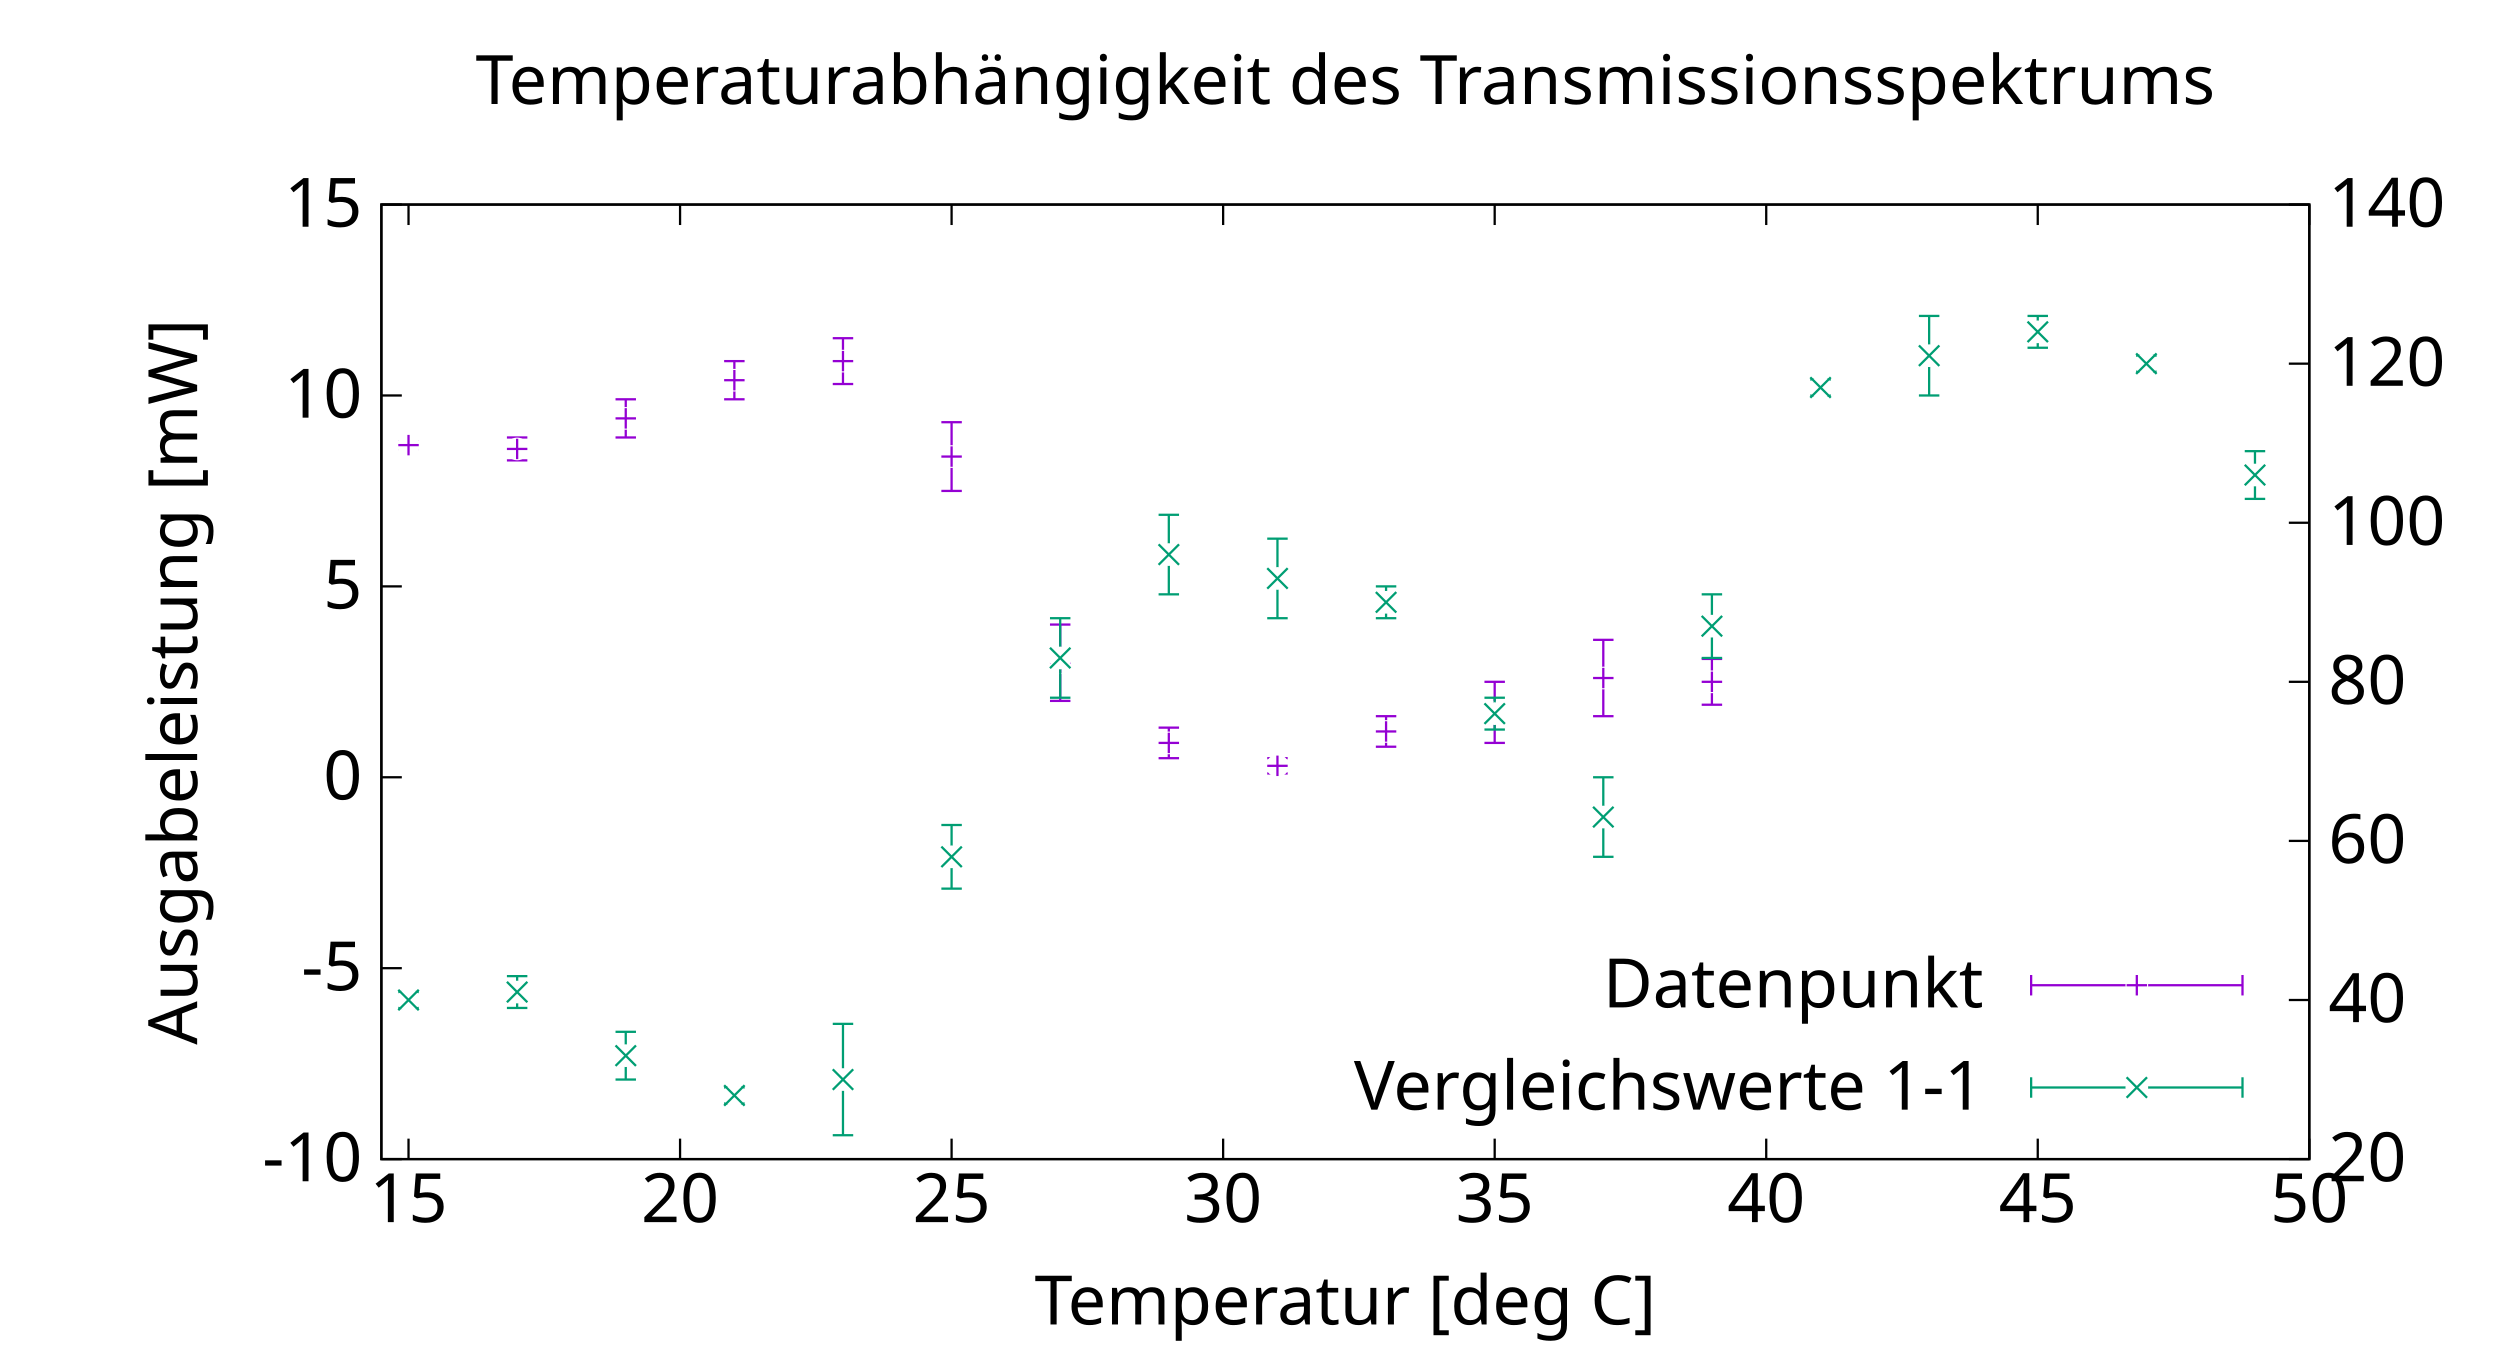
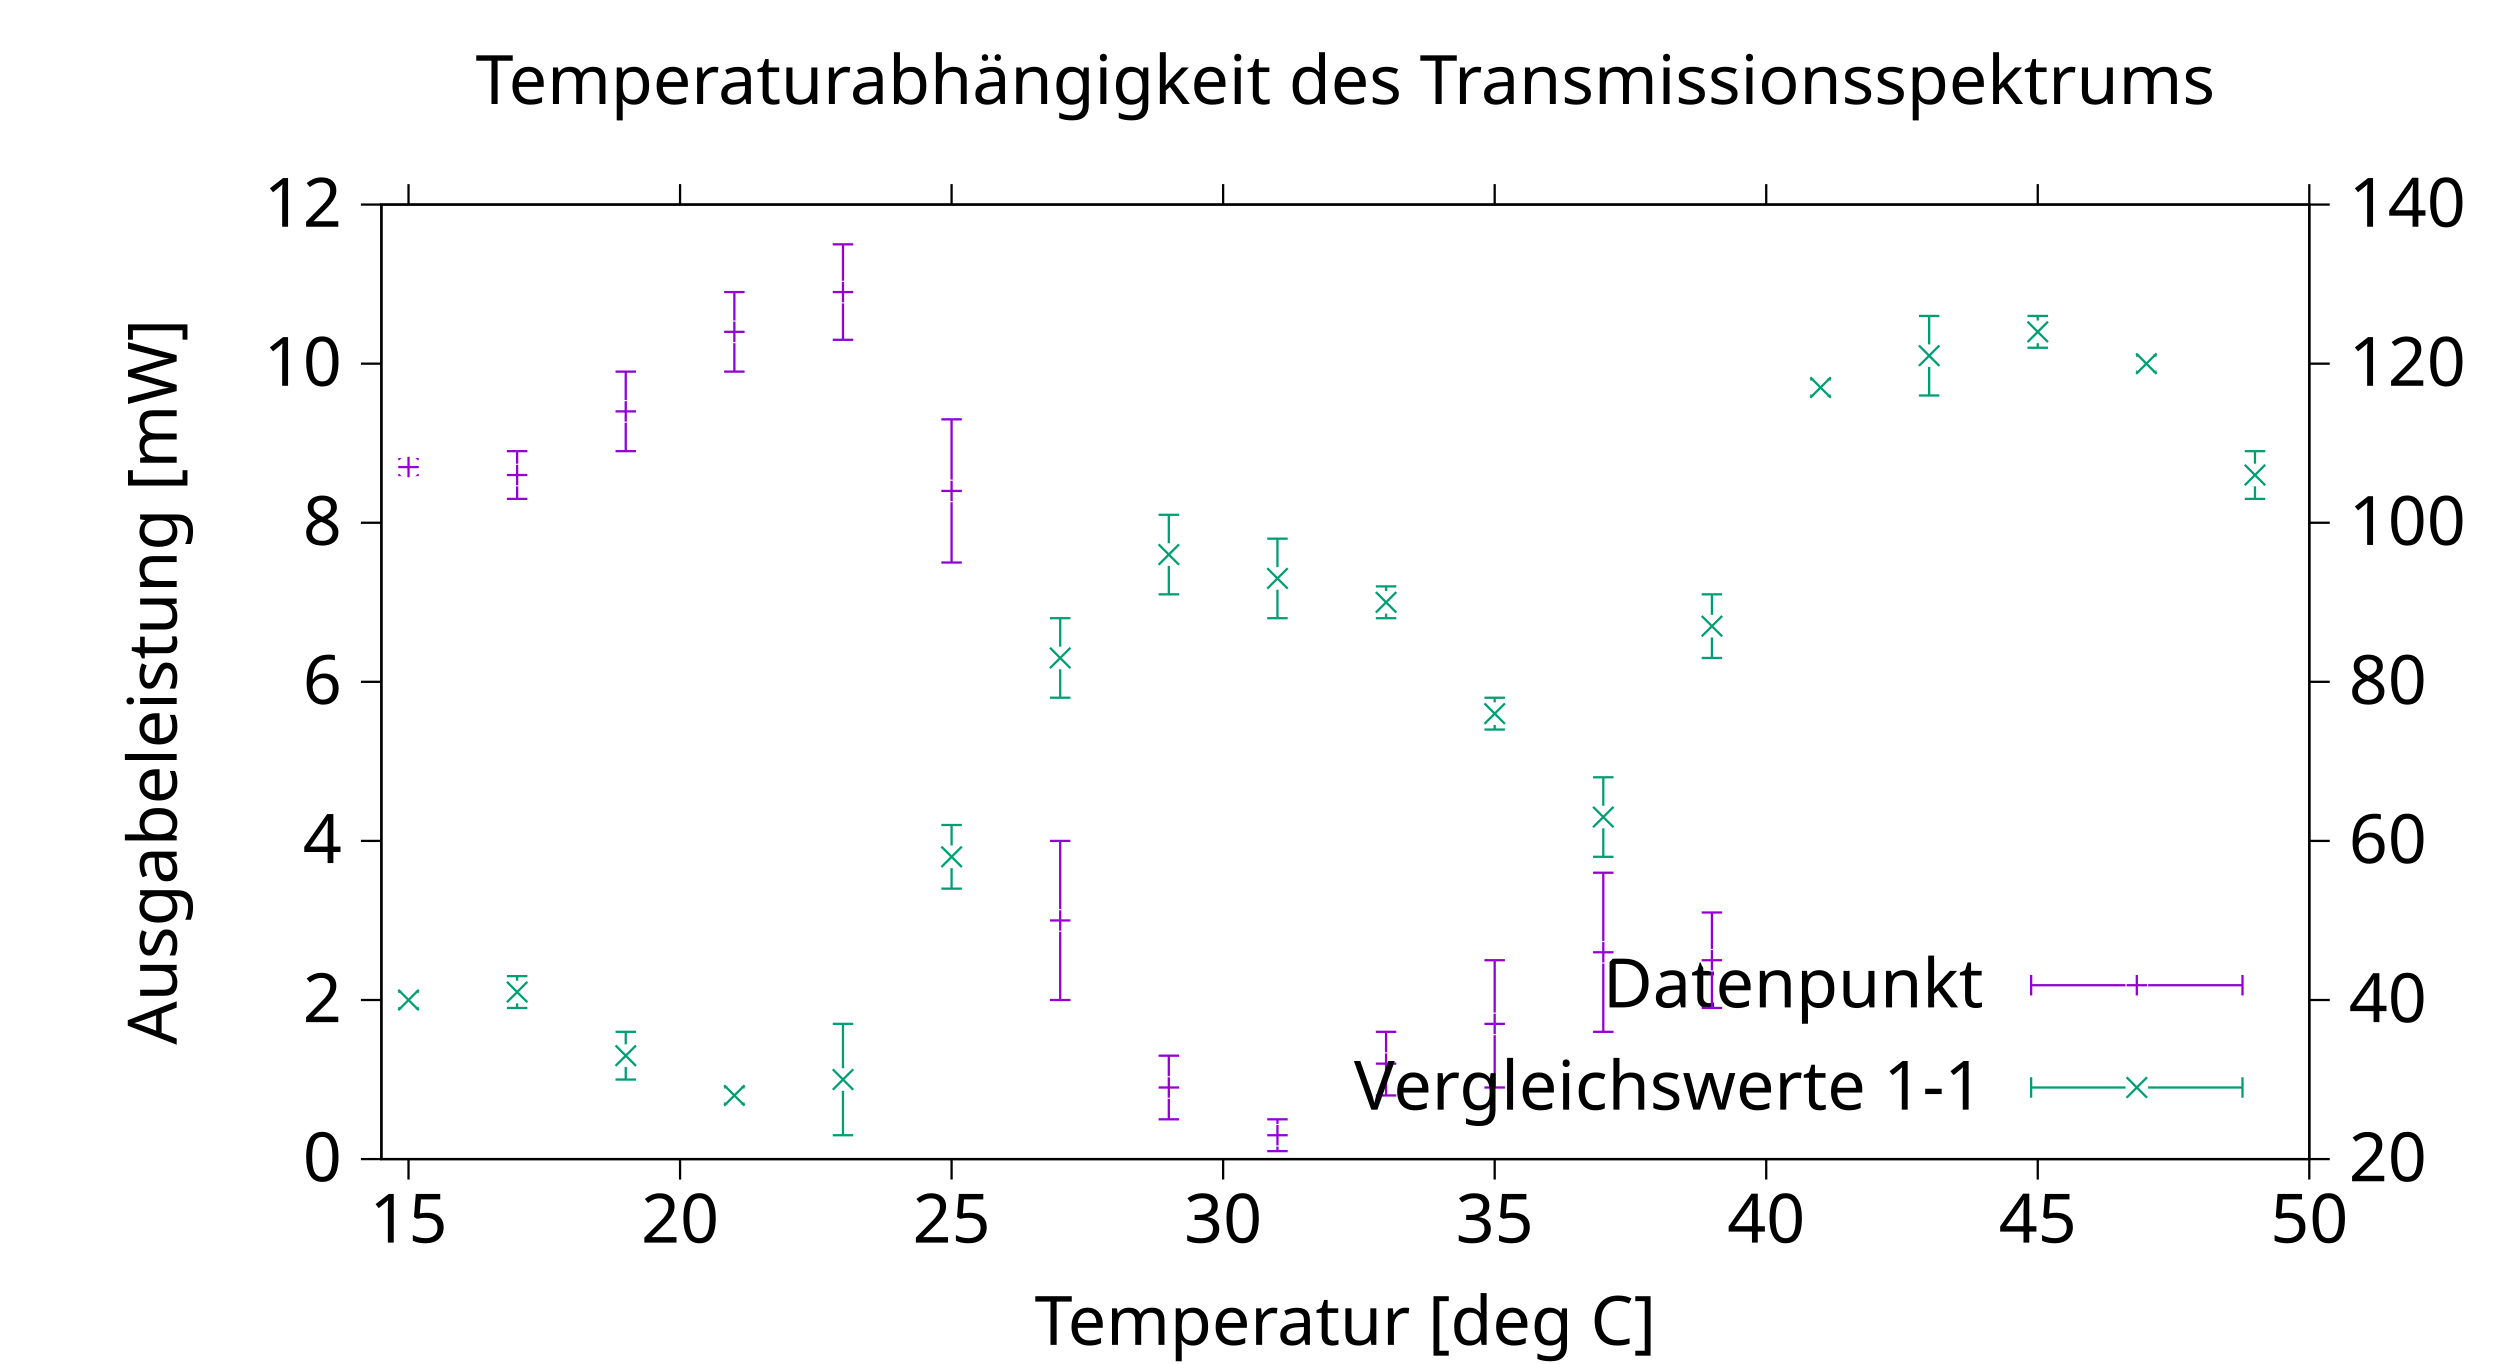
<svg xmlns="http://www.w3.org/2000/svg" xmlns:xlink="http://www.w3.org/1999/xlink" width="1100" height="600" viewBox="0 0 1100 600">
  <g id="gnuplot_canvas">
    <rect x="0" y="0" width="1100" height="600" fill="none" />
    <defs>
      <circle id="gpDot" r="0.5" stroke-width="0.5" stroke="currentColor" />
      <path id="gpPt0" stroke-width="0.222" stroke="currentColor" d="M-1,0 h2 M0,-1 v2" />
      <path id="gpPt1" stroke-width="0.222" stroke="currentColor" d="M-1,-1 L1,1 M1,-1 L-1,1" />
      <path id="gpPt2" stroke-width="0.222" stroke="currentColor" d="M-1,0 L1,0 M0,-1 L0,1 M-1,-1 L1,1 M-1,1 L1,-1" />
      <rect id="gpPt3" stroke-width="0.222" stroke="currentColor" x="-1" y="-1" width="2" height="2" />
      <rect id="gpPt4" stroke-width="0.222" stroke="currentColor" fill="currentColor" x="-1" y="-1" width="2" height="2" />
      <circle id="gpPt5" stroke-width="0.222" stroke="currentColor" cx="0" cy="0" r="1" />
      <use xlink:href="#gpPt5" id="gpPt6" fill="currentColor" stroke="none" />
      <path id="gpPt7" stroke-width="0.222" stroke="currentColor" d="M0,-1.33 L-1.33,0.67 L1.33,0.67 z" />
      <use xlink:href="#gpPt7" id="gpPt8" fill="currentColor" stroke="none" />
      <use xlink:href="#gpPt7" id="gpPt9" stroke="currentColor" transform="rotate(180)" />
      <use xlink:href="#gpPt9" id="gpPt10" fill="currentColor" stroke="none" />
      <use xlink:href="#gpPt3" id="gpPt11" stroke="currentColor" transform="rotate(45)" />
      <use xlink:href="#gpPt11" id="gpPt12" fill="currentColor" stroke="none" />
      <path id="gpPt13" stroke-width="0.222" stroke="currentColor" d="M0,1.330 L1.265,0.411 L0.782,-1.067 L-0.782,-1.076 L-1.265,0.411 z" />
      <use xlink:href="#gpPt13" id="gpPt14" fill="currentColor" stroke="none" />
      <filter id="textbox" filterUnits="objectBoundingBox" x="0" y="0" height="1" width="1">
        <feFlood flood-color="white" flood-opacity="1" result="bgnd" />
        <feComposite in="SourceGraphic" in2="bgnd" operator="atop" />
      </filter>
      <filter id="greybox" filterUnits="objectBoundingBox" x="0" y="0" height="1" width="1">
        <feFlood flood-color="lightgrey" flood-opacity="1" result="grey" />
        <feComposite in="SourceGraphic" in2="grey" operator="atop" />
      </filter>
    </defs>
    <g fill="none" color="white" stroke="currentColor" stroke-width="1.00" stroke-linecap="butt" stroke-linejoin="miter">
</g>
    <g fill="none" color="black" stroke="currentColor" stroke-width="1.00" stroke-linecap="butt" stroke-linejoin="miter">
-       <path stroke="black" d="M167.80,510.00 L176.80,510.00  " />
-       <g transform="translate(159.41,519.75)" stroke="none" fill="black" font-family="Computer Modern" font-size="30.00" text-anchor="end">
-         <text>
-           <tspan font-family="Computer Modern">-10</tspan>
-         </text>
-       </g>
-     </g>
-     <g fill="none" color="black" stroke="currentColor" stroke-width="1.00" stroke-linecap="butt" stroke-linejoin="miter">
-       <path stroke="black" d="M167.80,426.00 L176.80,426.00  " />
-       <g transform="translate(159.41,435.75)" stroke="none" fill="black" font-family="Computer Modern" font-size="30.00" text-anchor="end">
-         <text>
-           <tspan font-family="Computer Modern">-5</tspan>
-         </text>
-       </g>
-     </g>
-     <g fill="none" color="black" stroke="currentColor" stroke-width="1.00" stroke-linecap="butt" stroke-linejoin="miter">
-       <path stroke="black" d="M167.80,342.00 L176.80,342.00  " />
-       <g transform="translate(159.41,351.75)" stroke="none" fill="black" font-family="Computer Modern" font-size="30.00" text-anchor="end">
+       <path stroke="black" d="M167.80,510.00 L158.80,510.00  " />
+       <g transform="translate(150.41,519.75)" stroke="none" fill="black" font-family="Computer Modern" font-size="30.00" text-anchor="end">
        <text>
          <tspan font-family="Computer Modern"> 0</tspan>
        </text>
      </g>
    </g>
    <g fill="none" color="black" stroke="currentColor" stroke-width="1.00" stroke-linecap="butt" stroke-linejoin="miter">
-       <path stroke="black" d="M167.80,258.01 L176.80,258.01  " />
-       <g transform="translate(159.41,267.76)" stroke="none" fill="black" font-family="Computer Modern" font-size="30.00" text-anchor="end">
-         <text>
-           <tspan font-family="Computer Modern"> 5</tspan>
-         </text>
-       </g>
-     </g>
-     <g fill="none" color="black" stroke="currentColor" stroke-width="1.00" stroke-linecap="butt" stroke-linejoin="miter">
-       <path stroke="black" d="M167.80,174.01 L176.80,174.01  " />
-       <g transform="translate(159.41,183.76)" stroke="none" fill="black" font-family="Computer Modern" font-size="30.00" text-anchor="end">
+       <path stroke="black" d="M167.80,440.00 L158.80,440.00  " />
+       <g transform="translate(150.41,449.75)" stroke="none" fill="black" font-family="Computer Modern" font-size="30.00" text-anchor="end">
+         <text>
+           <tspan font-family="Computer Modern"> 2</tspan>
+         </text>
+       </g>
+     </g>
+     <g fill="none" color="black" stroke="currentColor" stroke-width="1.00" stroke-linecap="butt" stroke-linejoin="miter">
+       <path stroke="black" d="M167.80,370.00 L158.80,370.00  " />
+       <g transform="translate(150.41,379.75)" stroke="none" fill="black" font-family="Computer Modern" font-size="30.00" text-anchor="end">
+         <text>
+           <tspan font-family="Computer Modern"> 4</tspan>
+         </text>
+       </g>
+     </g>
+     <g fill="none" color="black" stroke="currentColor" stroke-width="1.00" stroke-linecap="butt" stroke-linejoin="miter">
+       <path stroke="black" d="M167.80,300.00 L158.80,300.00  " />
+       <g transform="translate(150.41,309.75)" stroke="none" fill="black" font-family="Computer Modern" font-size="30.00" text-anchor="end">
+         <text>
+           <tspan font-family="Computer Modern"> 6</tspan>
+         </text>
+       </g>
+     </g>
+     <g fill="none" color="black" stroke="currentColor" stroke-width="1.00" stroke-linecap="butt" stroke-linejoin="miter">
+       <path stroke="black" d="M167.80,230.01 L158.80,230.01  " />
+       <g transform="translate(150.41,239.76)" stroke="none" fill="black" font-family="Computer Modern" font-size="30.00" text-anchor="end">
+         <text>
+           <tspan font-family="Computer Modern"> 8</tspan>
+         </text>
+       </g>
+     </g>
+     <g fill="none" color="black" stroke="currentColor" stroke-width="1.00" stroke-linecap="butt" stroke-linejoin="miter">
+       <path stroke="black" d="M167.80,160.01 L158.80,160.01  " />
+       <g transform="translate(150.41,169.76)" stroke="none" fill="black" font-family="Computer Modern" font-size="30.00" text-anchor="end">
        <text>
          <tspan font-family="Computer Modern"> 10</tspan>
        </text>
      </g>
    </g>
    <g fill="none" color="black" stroke="currentColor" stroke-width="1.00" stroke-linecap="butt" stroke-linejoin="miter">
-       <path stroke="black" d="M167.80,90.01 L176.80,90.01  " />
-       <g transform="translate(159.41,99.76)" stroke="none" fill="black" font-family="Computer Modern" font-size="30.00" text-anchor="end">
+       <path stroke="black" d="M167.80,90.01 L158.80,90.01  " />
+       <g transform="translate(150.41,99.76)" stroke="none" fill="black" font-family="Computer Modern" font-size="30.00" text-anchor="end">
+         <text>
+           <tspan font-family="Computer Modern"> 12</tspan>
+         </text>
+       </g>
+     </g>
+     <g fill="none" color="black" stroke="currentColor" stroke-width="1.00" stroke-linecap="butt" stroke-linejoin="miter">
+       <path stroke="black" d="M179.75,510.00 L179.75,519.00 M179.75,90.01 L179.75,81.01  " />
+       <g transform="translate(179.75,546.75)" stroke="none" fill="black" font-family="Computer Modern" font-size="30.00" text-anchor="middle">
        <text>
          <tspan font-family="Computer Modern"> 15</tspan>
        </text>
      </g>
    </g>
    <g fill="none" color="black" stroke="currentColor" stroke-width="1.00" stroke-linecap="butt" stroke-linejoin="miter">
-       <path stroke="black" d="M179.75,510.00 L179.75,501.00 M179.75,90.01 L179.75,99.01  " />
-       <g transform="translate(179.75,537.75)" stroke="none" fill="black" font-family="Computer Modern" font-size="30.00" text-anchor="middle">
-         <text>
-           <tspan font-family="Computer Modern"> 15</tspan>
-         </text>
-       </g>
-     </g>
-     <g fill="none" color="black" stroke="currentColor" stroke-width="1.00" stroke-linecap="butt" stroke-linejoin="miter">
-       <path stroke="black" d="M299.23,510.00 L299.23,501.00 M299.23,90.01 L299.23,99.01  " />
-       <g transform="translate(299.23,537.75)" stroke="none" fill="black" font-family="Computer Modern" font-size="30.00" text-anchor="middle">
+       <path stroke="black" d="M299.23,510.00 L299.23,519.00 M299.23,90.01 L299.23,81.01  " />
+       <g transform="translate(299.23,546.75)" stroke="none" fill="black" font-family="Computer Modern" font-size="30.00" text-anchor="middle">
        <text>
          <tspan font-family="Computer Modern"> 20</tspan>
        </text>
      </g>
    </g>
    <g fill="none" color="black" stroke="currentColor" stroke-width="1.00" stroke-linecap="butt" stroke-linejoin="miter">
-       <path stroke="black" d="M418.70,510.00 L418.70,501.00 M418.70,90.01 L418.70,99.01  " />
-       <g transform="translate(418.70,537.75)" stroke="none" fill="black" font-family="Computer Modern" font-size="30.00" text-anchor="middle">
+       <path stroke="black" d="M418.70,510.00 L418.70,519.00 M418.70,90.01 L418.70,81.01  " />
+       <g transform="translate(418.70,546.75)" stroke="none" fill="black" font-family="Computer Modern" font-size="30.00" text-anchor="middle">
        <text>
          <tspan font-family="Computer Modern"> 25</tspan>
        </text>
      </g>
    </g>
    <g fill="none" color="black" stroke="currentColor" stroke-width="1.00" stroke-linecap="butt" stroke-linejoin="miter">
-       <path stroke="black" d="M538.18,510.00 L538.18,501.00 M538.18,90.01 L538.18,99.01  " />
-       <g transform="translate(538.18,537.75)" stroke="none" fill="black" font-family="Computer Modern" font-size="30.00" text-anchor="middle">
+       <path stroke="black" d="M538.18,510.00 L538.18,519.00 M538.18,90.01 L538.18,81.01  " />
+       <g transform="translate(538.18,546.75)" stroke="none" fill="black" font-family="Computer Modern" font-size="30.00" text-anchor="middle">
        <text>
          <tspan font-family="Computer Modern"> 30</tspan>
        </text>
      </g>
    </g>
    <g fill="none" color="black" stroke="currentColor" stroke-width="1.00" stroke-linecap="butt" stroke-linejoin="miter">
-       <path stroke="black" d="M657.66,510.00 L657.66,501.00 M657.66,90.01 L657.66,99.01  " />
-       <g transform="translate(657.66,537.75)" stroke="none" fill="black" font-family="Computer Modern" font-size="30.00" text-anchor="middle">
+       <path stroke="black" d="M657.66,510.00 L657.66,519.00 M657.66,90.01 L657.66,81.01  " />
+       <g transform="translate(657.66,546.75)" stroke="none" fill="black" font-family="Computer Modern" font-size="30.00" text-anchor="middle">
        <text>
          <tspan font-family="Computer Modern"> 35</tspan>
        </text>
      </g>
    </g>
    <g fill="none" color="black" stroke="currentColor" stroke-width="1.00" stroke-linecap="butt" stroke-linejoin="miter">
-       <path stroke="black" d="M777.14,510.00 L777.14,501.00 M777.14,90.01 L777.14,99.01  " />
-       <g transform="translate(777.14,537.75)" stroke="none" fill="black" font-family="Computer Modern" font-size="30.00" text-anchor="middle">
+       <path stroke="black" d="M777.14,510.00 L777.14,519.00 M777.14,90.01 L777.14,81.01  " />
+       <g transform="translate(777.14,546.75)" stroke="none" fill="black" font-family="Computer Modern" font-size="30.00" text-anchor="middle">
        <text>
          <tspan font-family="Computer Modern"> 40</tspan>
        </text>
      </g>
    </g>
    <g fill="none" color="black" stroke="currentColor" stroke-width="1.00" stroke-linecap="butt" stroke-linejoin="miter">
-       <path stroke="black" d="M896.61,510.00 L896.61,501.00 M896.61,90.01 L896.61,99.01  " />
-       <g transform="translate(896.61,537.75)" stroke="none" fill="black" font-family="Computer Modern" font-size="30.00" text-anchor="middle">
+       <path stroke="black" d="M896.61,510.00 L896.61,519.00 M896.61,90.01 L896.61,81.01  " />
+       <g transform="translate(896.61,546.75)" stroke="none" fill="black" font-family="Computer Modern" font-size="30.00" text-anchor="middle">
        <text>
          <tspan font-family="Computer Modern"> 45</tspan>
        </text>
      </g>
    </g>
    <g fill="none" color="black" stroke="currentColor" stroke-width="1.00" stroke-linecap="butt" stroke-linejoin="miter">
-       <path stroke="black" d="M1016.09,510.00 L1016.09,501.00 M1016.09,90.01 L1016.09,99.01  " />
-       <g transform="translate(1016.09,537.75)" stroke="none" fill="black" font-family="Computer Modern" font-size="30.00" text-anchor="middle">
+       <path stroke="black" d="M1016.09,510.00 L1016.09,519.00 M1016.09,90.01 L1016.09,81.01  " />
+       <g transform="translate(1016.09,546.75)" stroke="none" fill="black" font-family="Computer Modern" font-size="30.00" text-anchor="middle">
        <text>
          <tspan font-family="Computer Modern"> 50</tspan>
        </text>
      </g>
    </g>
    <g fill="none" color="black" stroke="currentColor" stroke-width="1.00" stroke-linecap="butt" stroke-linejoin="miter">
-       <path stroke="black" d="M1016.09,510.00 L1007.09,510.00  " />
-       <g transform="translate(1024.48,519.75)" stroke="none" fill="black" font-family="Computer Modern" font-size="30.00" text-anchor="start">
+       <path stroke="black" d="M1016.09,510.00 L1025.09,510.00  " />
+       <g transform="translate(1033.48,519.75)" stroke="none" fill="black" font-family="Computer Modern" font-size="30.00" text-anchor="start">
        <text>
          <tspan font-family="Computer Modern"> 20</tspan>
        </text>
      </g>
    </g>
    <g fill="none" color="black" stroke="currentColor" stroke-width="1.00" stroke-linecap="butt" stroke-linejoin="miter">
-       <path stroke="black" d="M1016.09,440.00 L1007.09,440.00  " />
-       <g transform="translate(1024.48,449.75)" stroke="none" fill="black" font-family="Computer Modern" font-size="30.00" text-anchor="start">
+       <path stroke="black" d="M1016.09,440.00 L1025.09,440.00  " />
+       <g transform="translate(1033.48,449.75)" stroke="none" fill="black" font-family="Computer Modern" font-size="30.00" text-anchor="start">
        <text>
          <tspan font-family="Computer Modern"> 40</tspan>
        </text>
      </g>
    </g>
    <g fill="none" color="black" stroke="currentColor" stroke-width="1.00" stroke-linecap="butt" stroke-linejoin="miter">
-       <path stroke="black" d="M1016.09,370.00 L1007.09,370.00  " />
-       <g transform="translate(1024.48,379.75)" stroke="none" fill="black" font-family="Computer Modern" font-size="30.00" text-anchor="start">
+       <path stroke="black" d="M1016.09,370.00 L1025.09,370.00  " />
+       <g transform="translate(1033.48,379.75)" stroke="none" fill="black" font-family="Computer Modern" font-size="30.00" text-anchor="start">
        <text>
          <tspan font-family="Computer Modern"> 60</tspan>
        </text>
      </g>
    </g>
    <g fill="none" color="black" stroke="currentColor" stroke-width="1.00" stroke-linecap="butt" stroke-linejoin="miter">
-       <path stroke="black" d="M1016.09,300.00 L1007.09,300.00  " />
-       <g transform="translate(1024.48,309.75)" stroke="none" fill="black" font-family="Computer Modern" font-size="30.00" text-anchor="start">
+       <path stroke="black" d="M1016.09,300.00 L1025.09,300.00  " />
+       <g transform="translate(1033.48,309.75)" stroke="none" fill="black" font-family="Computer Modern" font-size="30.00" text-anchor="start">
        <text>
          <tspan font-family="Computer Modern"> 80</tspan>
        </text>
      </g>
    </g>
    <g fill="none" color="black" stroke="currentColor" stroke-width="1.00" stroke-linecap="butt" stroke-linejoin="miter">
-       <path stroke="black" d="M1016.09,230.01 L1007.09,230.01  " />
-       <g transform="translate(1024.48,239.76)" stroke="none" fill="black" font-family="Computer Modern" font-size="30.00" text-anchor="start">
+       <path stroke="black" d="M1016.09,230.01 L1025.09,230.01  " />
+       <g transform="translate(1033.48,239.76)" stroke="none" fill="black" font-family="Computer Modern" font-size="30.00" text-anchor="start">
        <text>
          <tspan font-family="Computer Modern"> 100</tspan>
        </text>
      </g>
    </g>
    <g fill="none" color="black" stroke="currentColor" stroke-width="1.00" stroke-linecap="butt" stroke-linejoin="miter">
-       <path stroke="black" d="M1016.09,160.01 L1007.09,160.01  " />
-       <g transform="translate(1024.48,169.76)" stroke="none" fill="black" font-family="Computer Modern" font-size="30.00" text-anchor="start">
+       <path stroke="black" d="M1016.09,160.01 L1025.09,160.01  " />
+       <g transform="translate(1033.48,169.76)" stroke="none" fill="black" font-family="Computer Modern" font-size="30.00" text-anchor="start">
        <text>
          <tspan font-family="Computer Modern"> 120</tspan>
        </text>
      </g>
    </g>
    <g fill="none" color="black" stroke="currentColor" stroke-width="1.00" stroke-linecap="butt" stroke-linejoin="miter">
-       <path stroke="black" d="M1016.09,90.01 L1007.09,90.01  " />
-       <g transform="translate(1024.48,99.76)" stroke="none" fill="black" font-family="Computer Modern" font-size="30.00" text-anchor="start">
+       <path stroke="black" d="M1016.09,90.01 L1025.09,90.01  " />
+       <g transform="translate(1033.48,99.76)" stroke="none" fill="black" font-family="Computer Modern" font-size="30.00" text-anchor="start">
        <text>
          <tspan font-family="Computer Modern"> 140</tspan>
        </text>
      </g>
    </g>
    <g fill="none" color="black" stroke="currentColor" stroke-width="1.00" stroke-linecap="butt" stroke-linejoin="miter">
</g>
    <g fill="none" color="black" stroke="currentColor" stroke-width="1.00" stroke-linecap="butt" stroke-linejoin="miter">
      <path stroke="black" d="M167.80,90.01 L167.80,510.00 L1016.09,510.00 L1016.09,90.01 L167.80,90.01 Z  " />
    </g>
    <g fill="none" color="black" stroke="currentColor" stroke-width="1.00" stroke-linecap="butt" stroke-linejoin="miter">
-       <g transform="translate(86.74,300.01) rotate(270)" stroke="none" fill="black" font-family="Computer Modern" font-size="30.00" text-anchor="middle">
+       <g transform="translate(77.74,300.01) rotate(270)" stroke="none" fill="black" font-family="Computer Modern" font-size="30.00" text-anchor="middle">
        <text>
          <tspan font-family="Computer Modern">Ausgabeleistung [mW]</tspan>
        </text>
      </g>
    </g>
    <g fill="none" color="black" stroke="currentColor" stroke-width="1.00" stroke-linecap="butt" stroke-linejoin="miter">
-       <g transform="translate(591.94,582.75)" stroke="none" fill="black" font-family="Computer Modern" font-size="30.00" text-anchor="middle">
+       <g transform="translate(591.94,591.75)" stroke="none" fill="black" font-family="Computer Modern" font-size="30.00" text-anchor="middle">
        <text>
          <tspan font-family="Computer Modern">Temperatur [deg C]</tspan>
        </text>
      </g>
    </g>
    <g fill="none" color="black" stroke="currentColor" stroke-width="1.00" stroke-linecap="butt" stroke-linejoin="miter">
</g>
    <g id="gnuplot_plot_1">
      <g fill="none" color="black" stroke="currentColor" stroke-width="1.00" stroke-linecap="butt" stroke-linejoin="miter">
        <g transform="translate(872.70,443.25)" stroke="none" fill="black" font-family="Computer Modern" font-size="30.00" text-anchor="end">
          <text>
            <tspan font-family="Computer Modern">Datenpunkt</tspan>
          </text>
        </g>
      </g>
      <g fill="none" color="black" stroke="currentColor" stroke-width="1.00" stroke-linecap="butt" stroke-linejoin="miter">
-         <path stroke="rgb(148,   0, 211)" d="M893.70,433.50 L986.70,433.50 M893.70,429.00 L893.70,438.00 M986.70,429.00 L986.70,438.00 M179.75,197.53 L179.75,194.17   M175.25,197.53 L184.25,197.53 M175.25,194.17 L184.25,194.17 M227.54,202.57 L227.54,192.49 M223.04,202.57 L232.04,202.57   M223.04,192.49 L232.04,192.49 M275.33,192.49 L275.33,175.69 M270.83,192.49 L279.83,192.49 M270.83,175.69 L279.83,175.69   M323.12,175.69 L323.12,158.89 M318.62,175.69 L327.62,175.69 M318.62,158.89 L327.62,158.89 M370.91,168.97 L370.91,148.81   M366.41,168.97 L375.41,168.97 M366.41,148.81 L375.41,148.81 M418.70,216.01 L418.70,185.77 M414.20,216.01 L423.20,216.01   M414.20,185.77 L423.20,185.77 M466.49,308.40 L466.49,274.81 M461.99,308.40 L470.99,308.40 M461.99,274.81 L470.99,274.81   M514.28,333.60 L514.28,320.16 M509.78,333.60 L518.78,333.60 M509.78,320.16 L518.78,320.16 M562.08,340.32 L562.08,333.60   M557.58,340.32 L566.58,340.32 M557.58,333.60 L566.58,333.60 M609.87,328.56 L609.87,315.12 M605.37,328.56 L614.37,328.56   M605.37,315.12 L614.37,315.12 M657.66,326.88 L657.66,300.00 M653.16,326.88 L662.16,326.88 M653.16,300.00 L662.16,300.00   M705.45,315.12 L705.45,281.53 M700.95,315.12 L709.95,315.12 M700.95,281.53 L709.95,281.53 M753.24,310.08 L753.24,289.93   M748.74,310.08 L757.74,310.08 M748.74,289.93 L757.74,289.93  " />
-       </g>
-       <g fill="none" color="black" stroke="currentColor" stroke-width="1.00" stroke-linecap="butt" stroke-linejoin="miter">
-         <use xlink:href="#gpPt6" transform="translate(179.75,195.85) scale(4.50)" color="white" />
-       </g>
-       <g fill="none" color="black" stroke="currentColor" stroke-width="1.00" stroke-linecap="butt" stroke-linejoin="miter">
-         <use xlink:href="#gpPt0" transform="translate(179.75,195.85) scale(4.50)" color="rgb(148,   0, 211)" />
-         <use xlink:href="#gpPt6" transform="translate(227.54,197.53) scale(4.50)" color="white" />
-       </g>
-       <g fill="none" color="black" stroke="currentColor" stroke-width="1.00" stroke-linecap="butt" stroke-linejoin="miter">
-         <use xlink:href="#gpPt0" transform="translate(227.54,197.53) scale(4.50)" color="rgb(148,   0, 211)" />
-         <use xlink:href="#gpPt6" transform="translate(275.33,184.09) scale(4.50)" color="white" />
-       </g>
-       <g fill="none" color="black" stroke="currentColor" stroke-width="1.00" stroke-linecap="butt" stroke-linejoin="miter">
-         <use xlink:href="#gpPt0" transform="translate(275.33,184.09) scale(4.50)" color="rgb(148,   0, 211)" />
-         <use xlink:href="#gpPt6" transform="translate(323.12,167.29) scale(4.50)" color="white" />
-       </g>
-       <g fill="none" color="black" stroke="currentColor" stroke-width="1.00" stroke-linecap="butt" stroke-linejoin="miter">
-         <use xlink:href="#gpPt0" transform="translate(323.12,167.29) scale(4.50)" color="rgb(148,   0, 211)" />
-         <use xlink:href="#gpPt6" transform="translate(370.91,158.89) scale(4.50)" color="white" />
-       </g>
-       <g fill="none" color="black" stroke="currentColor" stroke-width="1.00" stroke-linecap="butt" stroke-linejoin="miter">
-         <use xlink:href="#gpPt0" transform="translate(370.91,158.89) scale(4.50)" color="rgb(148,   0, 211)" />
-         <use xlink:href="#gpPt6" transform="translate(418.70,200.89) scale(4.50)" color="white" />
-       </g>
-       <g fill="none" color="black" stroke="currentColor" stroke-width="1.00" stroke-linecap="butt" stroke-linejoin="miter">
-         <use xlink:href="#gpPt0" transform="translate(418.70,200.89) scale(4.50)" color="rgb(148,   0, 211)" />
-         <use xlink:href="#gpPt6" transform="translate(466.49,291.61) scale(4.50)" color="white" />
-       </g>
-       <g fill="none" color="black" stroke="currentColor" stroke-width="1.00" stroke-linecap="butt" stroke-linejoin="miter">
-         <use xlink:href="#gpPt0" transform="translate(466.49,291.61) scale(4.50)" color="rgb(148,   0, 211)" />
-         <use xlink:href="#gpPt6" transform="translate(514.28,326.88) scale(4.50)" color="white" />
-       </g>
-       <g fill="none" color="black" stroke="currentColor" stroke-width="1.00" stroke-linecap="butt" stroke-linejoin="miter">
-         <use xlink:href="#gpPt0" transform="translate(514.28,326.88) scale(4.50)" color="rgb(148,   0, 211)" />
-         <use xlink:href="#gpPt6" transform="translate(562.08,336.96) scale(4.50)" color="white" />
-       </g>
-       <g fill="none" color="black" stroke="currentColor" stroke-width="1.00" stroke-linecap="butt" stroke-linejoin="miter">
-         <use xlink:href="#gpPt0" transform="translate(562.08,336.96) scale(4.50)" color="rgb(148,   0, 211)" />
-         <use xlink:href="#gpPt6" transform="translate(609.87,321.84) scale(4.50)" color="white" />
-       </g>
-       <g fill="none" color="black" stroke="currentColor" stroke-width="1.00" stroke-linecap="butt" stroke-linejoin="miter">
-         <use xlink:href="#gpPt0" transform="translate(609.87,321.84) scale(4.50)" color="rgb(148,   0, 211)" />
-         <use xlink:href="#gpPt6" transform="translate(657.66,313.44) scale(4.50)" color="white" />
-       </g>
-       <g fill="none" color="black" stroke="currentColor" stroke-width="1.00" stroke-linecap="butt" stroke-linejoin="miter">
-         <use xlink:href="#gpPt0" transform="translate(657.66,313.44) scale(4.50)" color="rgb(148,   0, 211)" />
-         <use xlink:href="#gpPt6" transform="translate(705.45,298.33) scale(4.50)" color="white" />
-       </g>
-       <g fill="none" color="black" stroke="currentColor" stroke-width="1.00" stroke-linecap="butt" stroke-linejoin="miter">
-         <use xlink:href="#gpPt0" transform="translate(705.45,298.33) scale(4.50)" color="rgb(148,   0, 211)" />
-         <use xlink:href="#gpPt6" transform="translate(753.24,300.00) scale(4.50)" color="white" />
-       </g>
-       <g fill="none" color="black" stroke="currentColor" stroke-width="1.00" stroke-linecap="butt" stroke-linejoin="miter">
-         <use xlink:href="#gpPt0" transform="translate(753.24,300.00) scale(4.50)" color="rgb(148,   0, 211)" />
+         <path stroke="rgb(148,   0, 211)" d="M893.70,433.50 L986.70,433.50 M893.70,429.00 L893.70,438.00 M986.70,429.00 L986.70,438.00 M179.75,209.01 L179.75,202.01   M175.25,209.01 L184.25,209.01 M175.25,202.01 L184.25,202.01 M227.54,219.51 L227.54,198.51 M223.04,219.51 L232.04,219.51   M223.04,198.51 L232.04,198.51 M275.33,198.51 L275.33,163.51 M270.83,198.51 L279.83,198.51 M270.83,163.51 L279.83,163.51   M323.12,163.51 L323.12,128.51 M318.62,163.51 L327.62,163.51 M318.62,128.51 L327.62,128.51 M370.91,149.51 L370.91,107.51   M366.41,149.51 L375.41,149.51 M366.41,107.51 L375.41,107.51 M418.70,247.51 L418.70,184.51 M414.20,247.51 L423.20,247.51   M414.20,184.51 L423.20,184.51 M466.49,440.00 L466.49,370.00 M461.99,440.00 L470.99,440.00 M461.99,370.00 L470.99,370.00   M514.28,492.50 L514.28,464.50 M509.78,492.50 L518.78,492.50 M509.78,464.50 L518.78,464.50 M562.08,506.50 L562.08,492.50   M557.58,506.50 L566.58,506.50 M557.58,492.50 L566.58,492.50 M609.87,482.00 L609.87,454.00 M605.37,482.00 L614.37,482.00   M605.37,454.00 L614.37,454.00 M657.66,478.50 L657.66,422.50 M653.16,478.50 L662.16,478.50 M653.16,422.50 L662.16,422.50   M705.45,454.00 L705.45,384.00 M700.95,454.00 L709.95,454.00 M700.95,384.00 L709.95,384.00 M753.24,443.50 L753.24,401.50   M748.74,443.50 L757.74,443.50 M748.74,401.50 L757.74,401.50  " />
+       </g>
+       <g fill="none" color="black" stroke="currentColor" stroke-width="1.00" stroke-linecap="butt" stroke-linejoin="miter">
+         <use xlink:href="#gpPt6" transform="translate(179.75,205.51) scale(4.50)" color="white" />
+       </g>
+       <g fill="none" color="black" stroke="currentColor" stroke-width="1.00" stroke-linecap="butt" stroke-linejoin="miter">
+         <use xlink:href="#gpPt0" transform="translate(179.75,205.51) scale(4.50)" color="rgb(148,   0, 211)" />
+         <use xlink:href="#gpPt6" transform="translate(227.54,209.01) scale(4.50)" color="white" />
+       </g>
+       <g fill="none" color="black" stroke="currentColor" stroke-width="1.00" stroke-linecap="butt" stroke-linejoin="miter">
+         <use xlink:href="#gpPt0" transform="translate(227.54,209.01) scale(4.50)" color="rgb(148,   0, 211)" />
+         <use xlink:href="#gpPt6" transform="translate(275.33,181.01) scale(4.50)" color="white" />
+       </g>
+       <g fill="none" color="black" stroke="currentColor" stroke-width="1.00" stroke-linecap="butt" stroke-linejoin="miter">
+         <use xlink:href="#gpPt0" transform="translate(275.33,181.01) scale(4.50)" color="rgb(148,   0, 211)" />
+         <use xlink:href="#gpPt6" transform="translate(323.12,146.01) scale(4.50)" color="white" />
+       </g>
+       <g fill="none" color="black" stroke="currentColor" stroke-width="1.00" stroke-linecap="butt" stroke-linejoin="miter">
+         <use xlink:href="#gpPt0" transform="translate(323.12,146.01) scale(4.50)" color="rgb(148,   0, 211)" />
+         <use xlink:href="#gpPt6" transform="translate(370.91,128.51) scale(4.50)" color="white" />
+       </g>
+       <g fill="none" color="black" stroke="currentColor" stroke-width="1.00" stroke-linecap="butt" stroke-linejoin="miter">
+         <use xlink:href="#gpPt0" transform="translate(370.91,128.51) scale(4.50)" color="rgb(148,   0, 211)" />
+         <use xlink:href="#gpPt6" transform="translate(418.70,216.01) scale(4.50)" color="white" />
+       </g>
+       <g fill="none" color="black" stroke="currentColor" stroke-width="1.00" stroke-linecap="butt" stroke-linejoin="miter">
+         <use xlink:href="#gpPt0" transform="translate(418.70,216.01) scale(4.50)" color="rgb(148,   0, 211)" />
+         <use xlink:href="#gpPt6" transform="translate(466.49,405.00) scale(4.50)" color="white" />
+       </g>
+       <g fill="none" color="black" stroke="currentColor" stroke-width="1.00" stroke-linecap="butt" stroke-linejoin="miter">
+         <use xlink:href="#gpPt0" transform="translate(466.49,405.00) scale(4.50)" color="rgb(148,   0, 211)" />
+         <use xlink:href="#gpPt6" transform="translate(514.28,478.50) scale(4.50)" color="white" />
+       </g>
+       <g fill="none" color="black" stroke="currentColor" stroke-width="1.00" stroke-linecap="butt" stroke-linejoin="miter">
+         <use xlink:href="#gpPt0" transform="translate(514.28,478.50) scale(4.50)" color="rgb(148,   0, 211)" />
+         <use xlink:href="#gpPt6" transform="translate(562.08,499.50) scale(4.50)" color="white" />
+       </g>
+       <g fill="none" color="black" stroke="currentColor" stroke-width="1.00" stroke-linecap="butt" stroke-linejoin="miter">
+         <use xlink:href="#gpPt0" transform="translate(562.08,499.50) scale(4.50)" color="rgb(148,   0, 211)" />
+         <use xlink:href="#gpPt6" transform="translate(609.87,468.00) scale(4.50)" color="white" />
+       </g>
+       <g fill="none" color="black" stroke="currentColor" stroke-width="1.00" stroke-linecap="butt" stroke-linejoin="miter">
+         <use xlink:href="#gpPt0" transform="translate(609.87,468.00) scale(4.50)" color="rgb(148,   0, 211)" />
+         <use xlink:href="#gpPt6" transform="translate(657.66,450.50) scale(4.50)" color="white" />
+       </g>
+       <g fill="none" color="black" stroke="currentColor" stroke-width="1.00" stroke-linecap="butt" stroke-linejoin="miter">
+         <use xlink:href="#gpPt0" transform="translate(657.66,450.50) scale(4.50)" color="rgb(148,   0, 211)" />
+         <use xlink:href="#gpPt6" transform="translate(705.45,419.00) scale(4.50)" color="white" />
+       </g>
+       <g fill="none" color="black" stroke="currentColor" stroke-width="1.00" stroke-linecap="butt" stroke-linejoin="miter">
+         <use xlink:href="#gpPt0" transform="translate(705.45,419.00) scale(4.50)" color="rgb(148,   0, 211)" />
+         <use xlink:href="#gpPt6" transform="translate(753.24,422.50) scale(4.50)" color="white" />
+       </g>
+       <g fill="none" color="black" stroke="currentColor" stroke-width="1.00" stroke-linecap="butt" stroke-linejoin="miter">
+         <use xlink:href="#gpPt0" transform="translate(753.24,422.50) scale(4.50)" color="rgb(148,   0, 211)" />
        <use xlink:href="#gpPt6" transform="translate(940.20,433.50) scale(4.50)" color="white" />
      </g>
      <g fill="none" color="black" stroke="currentColor" stroke-width="1.00" stroke-linecap="butt" stroke-linejoin="miter">
        <use xlink:href="#gpPt0" transform="translate(940.20,433.50) scale(4.50)" color="rgb(148,   0, 211)" />
      </g>
    </g>
    <g id="gnuplot_plot_2">
      <g fill="none" color="black" stroke="currentColor" stroke-width="1.00" stroke-linecap="butt" stroke-linejoin="miter">
        <g transform="translate(872.70,488.25)" stroke="none" fill="black" font-family="Computer Modern" font-size="30.00" text-anchor="end">
          <text>
            <tspan font-family="Computer Modern">Vergleichswerte 1-1</tspan>
          </text>
        </g>
      </g>
      <g fill="none" color="black" stroke="currentColor" stroke-width="1.00" stroke-linecap="butt" stroke-linejoin="miter">
        <path stroke="rgb(  0, 158, 115)" d="M893.70,478.50 L986.70,478.50 M893.70,474.00 L893.70,483.00 M986.70,474.00 L986.70,483.00 M179.75,443.50 L179.75,436.50   M175.25,443.50 L184.25,443.50 M175.25,436.50 L184.25,436.50 M227.54,443.50 L227.54,429.50 M223.04,443.50 L232.04,443.50   M223.04,429.50 L232.04,429.50 M275.33,475.00 L275.33,454.00 M270.83,475.00 L279.83,475.00 M270.83,454.00 L279.83,454.00   M323.12,485.50 L323.12,478.50 M318.62,485.50 L327.62,485.50 M318.62,478.50 L327.62,478.50 M370.91,499.50 L370.91,450.50   M366.41,499.50 L375.41,499.50 M366.41,450.50 L375.41,450.50 M418.70,391.00 L418.70,363.00 M414.20,391.00 L423.20,391.00   M414.20,363.00 L423.20,363.00 M466.49,307.00 L466.49,272.01 M461.99,307.00 L470.99,307.00 M461.99,272.01 L470.99,272.01   M514.28,261.51 L514.28,226.51 M509.78,261.51 L518.78,261.51 M509.78,226.51 L518.78,226.51 M562.08,272.01 L562.08,237.01   M557.58,272.01 L566.58,272.01 M557.58,237.01 L566.58,237.01 M609.87,272.01 L609.87,258.01 M605.37,272.01 L614.37,272.01   M605.37,258.01 L614.37,258.01 M657.66,321.00 L657.66,307.00 M653.16,321.00 L662.16,321.00 M653.16,307.00 L662.16,307.00   M705.45,377.00 L705.45,342.00 M700.95,377.00 L709.95,377.00 M700.95,342.00 L709.95,342.00 M753.24,289.51 L753.24,261.51   M748.74,289.51 L757.74,289.51 M748.74,261.51 L757.74,261.51 M801.03,174.01 L801.03,167.01 M796.53,174.01 L805.53,174.01   M796.53,167.01 L805.53,167.01 M848.82,174.01 L848.82,139.01 M844.32,174.01 L853.32,174.01 M844.32,139.01 L853.32,139.01   M896.61,153.01 L896.61,139.01 M892.11,153.01 L901.11,153.01 M892.11,139.01 L901.11,139.01 M944.40,163.51 L944.40,156.51   M939.90,163.51 L948.90,163.51 M939.90,156.51 L948.90,156.51 M992.19,219.51 L992.19,198.51 M987.69,219.51 L996.69,219.51   M987.69,198.51 L996.69,198.51  " />
      </g>
      <g fill="none" color="black" stroke="currentColor" stroke-width="1.00" stroke-linecap="butt" stroke-linejoin="miter">
        <use xlink:href="#gpPt6" transform="translate(179.75,440.00) scale(4.50)" color="white" />
      </g>
      <g fill="none" color="black" stroke="currentColor" stroke-width="1.00" stroke-linecap="butt" stroke-linejoin="miter">
        <use xlink:href="#gpPt1" transform="translate(179.75,440.00) scale(4.50)" color="rgb(  0, 158, 115)" />
        <use xlink:href="#gpPt6" transform="translate(227.54,436.50) scale(4.50)" color="white" />
      </g>
      <g fill="none" color="black" stroke="currentColor" stroke-width="1.00" stroke-linecap="butt" stroke-linejoin="miter">
        <use xlink:href="#gpPt1" transform="translate(227.54,436.50) scale(4.50)" color="rgb(  0, 158, 115)" />
        <use xlink:href="#gpPt6" transform="translate(275.33,464.50) scale(4.50)" color="white" />
      </g>
      <g fill="none" color="black" stroke="currentColor" stroke-width="1.00" stroke-linecap="butt" stroke-linejoin="miter">
        <use xlink:href="#gpPt1" transform="translate(275.33,464.50) scale(4.50)" color="rgb(  0, 158, 115)" />
        <use xlink:href="#gpPt6" transform="translate(323.12,482.00) scale(4.50)" color="white" />
      </g>
      <g fill="none" color="black" stroke="currentColor" stroke-width="1.00" stroke-linecap="butt" stroke-linejoin="miter">
        <use xlink:href="#gpPt1" transform="translate(323.12,482.00) scale(4.50)" color="rgb(  0, 158, 115)" />
        <use xlink:href="#gpPt6" transform="translate(370.91,475.00) scale(4.50)" color="white" />
      </g>
      <g fill="none" color="black" stroke="currentColor" stroke-width="1.00" stroke-linecap="butt" stroke-linejoin="miter">
        <use xlink:href="#gpPt1" transform="translate(370.91,475.00) scale(4.50)" color="rgb(  0, 158, 115)" />
        <use xlink:href="#gpPt6" transform="translate(418.70,377.00) scale(4.50)" color="white" />
      </g>
      <g fill="none" color="black" stroke="currentColor" stroke-width="1.00" stroke-linecap="butt" stroke-linejoin="miter">
        <use xlink:href="#gpPt1" transform="translate(418.70,377.00) scale(4.50)" color="rgb(  0, 158, 115)" />
        <use xlink:href="#gpPt6" transform="translate(466.49,289.51) scale(4.50)" color="white" />
      </g>
      <g fill="none" color="black" stroke="currentColor" stroke-width="1.00" stroke-linecap="butt" stroke-linejoin="miter">
        <use xlink:href="#gpPt1" transform="translate(466.49,289.51) scale(4.50)" color="rgb(  0, 158, 115)" />
        <use xlink:href="#gpPt6" transform="translate(514.28,244.01) scale(4.50)" color="white" />
      </g>
      <g fill="none" color="black" stroke="currentColor" stroke-width="1.00" stroke-linecap="butt" stroke-linejoin="miter">
        <use xlink:href="#gpPt1" transform="translate(514.28,244.01) scale(4.50)" color="rgb(  0, 158, 115)" />
        <use xlink:href="#gpPt6" transform="translate(562.08,254.51) scale(4.50)" color="white" />
      </g>
      <g fill="none" color="black" stroke="currentColor" stroke-width="1.00" stroke-linecap="butt" stroke-linejoin="miter">
        <use xlink:href="#gpPt1" transform="translate(562.08,254.51) scale(4.50)" color="rgb(  0, 158, 115)" />
        <use xlink:href="#gpPt6" transform="translate(609.87,265.01) scale(4.50)" color="white" />
      </g>
      <g fill="none" color="black" stroke="currentColor" stroke-width="1.00" stroke-linecap="butt" stroke-linejoin="miter">
        <use xlink:href="#gpPt1" transform="translate(609.87,265.01) scale(4.50)" color="rgb(  0, 158, 115)" />
        <use xlink:href="#gpPt6" transform="translate(657.66,314.00) scale(4.50)" color="white" />
      </g>
      <g fill="none" color="black" stroke="currentColor" stroke-width="1.00" stroke-linecap="butt" stroke-linejoin="miter">
        <use xlink:href="#gpPt1" transform="translate(657.66,314.00) scale(4.50)" color="rgb(  0, 158, 115)" />
        <use xlink:href="#gpPt6" transform="translate(705.45,359.50) scale(4.50)" color="white" />
      </g>
      <g fill="none" color="black" stroke="currentColor" stroke-width="1.00" stroke-linecap="butt" stroke-linejoin="miter">
        <use xlink:href="#gpPt1" transform="translate(705.45,359.50) scale(4.50)" color="rgb(  0, 158, 115)" />
        <use xlink:href="#gpPt6" transform="translate(753.24,275.51) scale(4.50)" color="white" />
      </g>
      <g fill="none" color="black" stroke="currentColor" stroke-width="1.00" stroke-linecap="butt" stroke-linejoin="miter">
        <use xlink:href="#gpPt1" transform="translate(753.24,275.51) scale(4.50)" color="rgb(  0, 158, 115)" />
        <use xlink:href="#gpPt6" transform="translate(801.03,170.51) scale(4.50)" color="white" />
      </g>
      <g fill="none" color="black" stroke="currentColor" stroke-width="1.00" stroke-linecap="butt" stroke-linejoin="miter">
        <use xlink:href="#gpPt1" transform="translate(801.03,170.51) scale(4.50)" color="rgb(  0, 158, 115)" />
        <use xlink:href="#gpPt6" transform="translate(848.82,156.51) scale(4.50)" color="white" />
      </g>
      <g fill="none" color="black" stroke="currentColor" stroke-width="1.00" stroke-linecap="butt" stroke-linejoin="miter">
        <use xlink:href="#gpPt1" transform="translate(848.82,156.51) scale(4.50)" color="rgb(  0, 158, 115)" />
        <use xlink:href="#gpPt6" transform="translate(896.61,146.01) scale(4.50)" color="white" />
      </g>
      <g fill="none" color="black" stroke="currentColor" stroke-width="1.00" stroke-linecap="butt" stroke-linejoin="miter">
        <use xlink:href="#gpPt1" transform="translate(896.61,146.01) scale(4.50)" color="rgb(  0, 158, 115)" />
        <use xlink:href="#gpPt6" transform="translate(944.40,160.01) scale(4.50)" color="white" />
      </g>
      <g fill="none" color="black" stroke="currentColor" stroke-width="1.00" stroke-linecap="butt" stroke-linejoin="miter">
        <use xlink:href="#gpPt1" transform="translate(944.40,160.01) scale(4.50)" color="rgb(  0, 158, 115)" />
        <use xlink:href="#gpPt6" transform="translate(992.19,209.01) scale(4.50)" color="white" />
      </g>
      <g fill="none" color="black" stroke="currentColor" stroke-width="1.00" stroke-linecap="butt" stroke-linejoin="miter">
        <use xlink:href="#gpPt1" transform="translate(992.19,209.01) scale(4.50)" color="rgb(  0, 158, 115)" />
        <use xlink:href="#gpPt6" transform="translate(940.20,478.50) scale(4.50)" color="white" />
      </g>
      <g fill="none" color="black" stroke="currentColor" stroke-width="1.00" stroke-linecap="butt" stroke-linejoin="miter">
        <use xlink:href="#gpPt1" transform="translate(940.20,478.50) scale(4.50)" color="rgb(  0, 158, 115)" />
      </g>
    </g>
    <g fill="none" color="white" stroke="rgb(  0, 158, 115)" stroke-width="2.00" stroke-linecap="butt" stroke-linejoin="miter">
</g>
    <g fill="none" color="black" stroke="currentColor" stroke-width="2.00" stroke-linecap="butt" stroke-linejoin="miter">
</g>
    <g fill="none" color="black" stroke="black" stroke-width="1.00" stroke-linecap="butt" stroke-linejoin="miter">
</g>
    <g fill="none" color="black" stroke="currentColor" stroke-width="1.00" stroke-linecap="butt" stroke-linejoin="miter">
      <path stroke="black" d="M167.80,90.01 L167.80,510.00 L1016.09,510.00 L1016.09,90.01 L167.80,90.01 Z  " />
    </g>
    <g fill="none" color="black" stroke="currentColor" stroke-width="1.00" stroke-linecap="butt" stroke-linejoin="miter">
      <g transform="translate(591.94,45.76)" stroke="none" fill="black" font-family="Computer Modern" font-size="30.00" text-anchor="middle">
        <text>
          <tspan font-family="Computer Modern">Temperaturabhängigkeit des Transmissionsspektrums</tspan>
        </text>
      </g>
    </g>
    <g fill="none" color="black" stroke="currentColor" stroke-width="1.00" stroke-linecap="butt" stroke-linejoin="miter">
</g>
  </g>
</svg>
